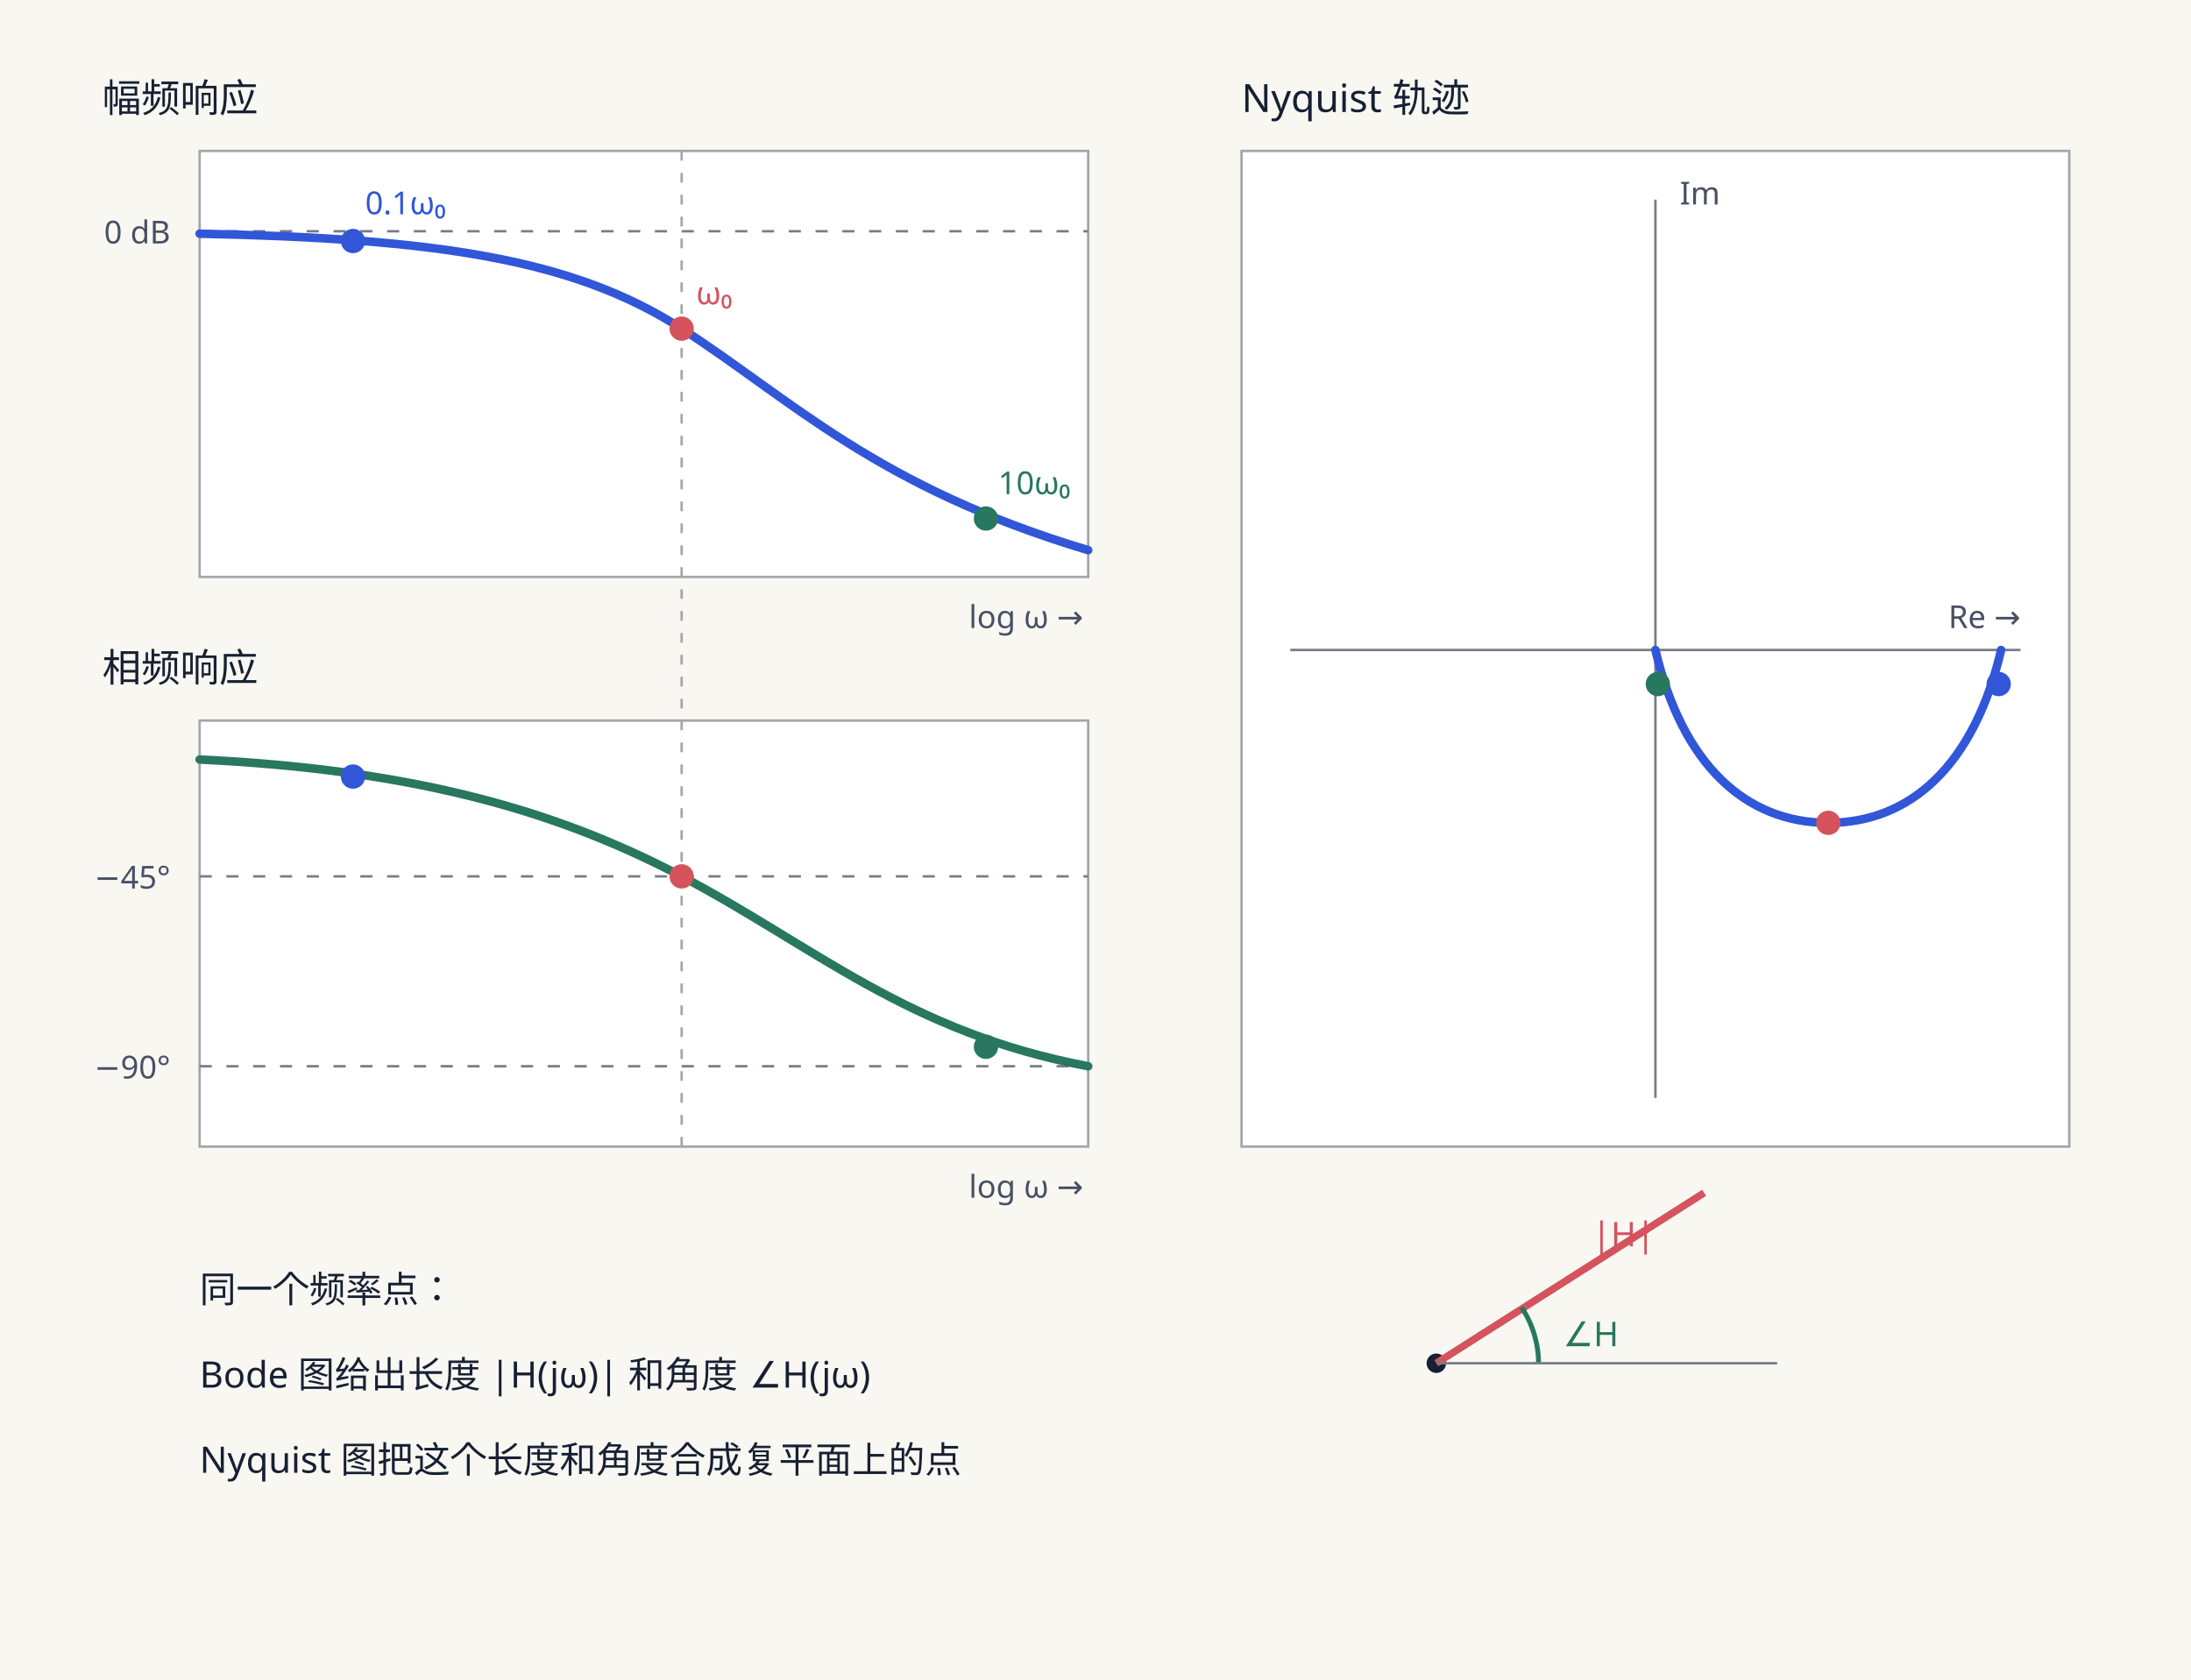
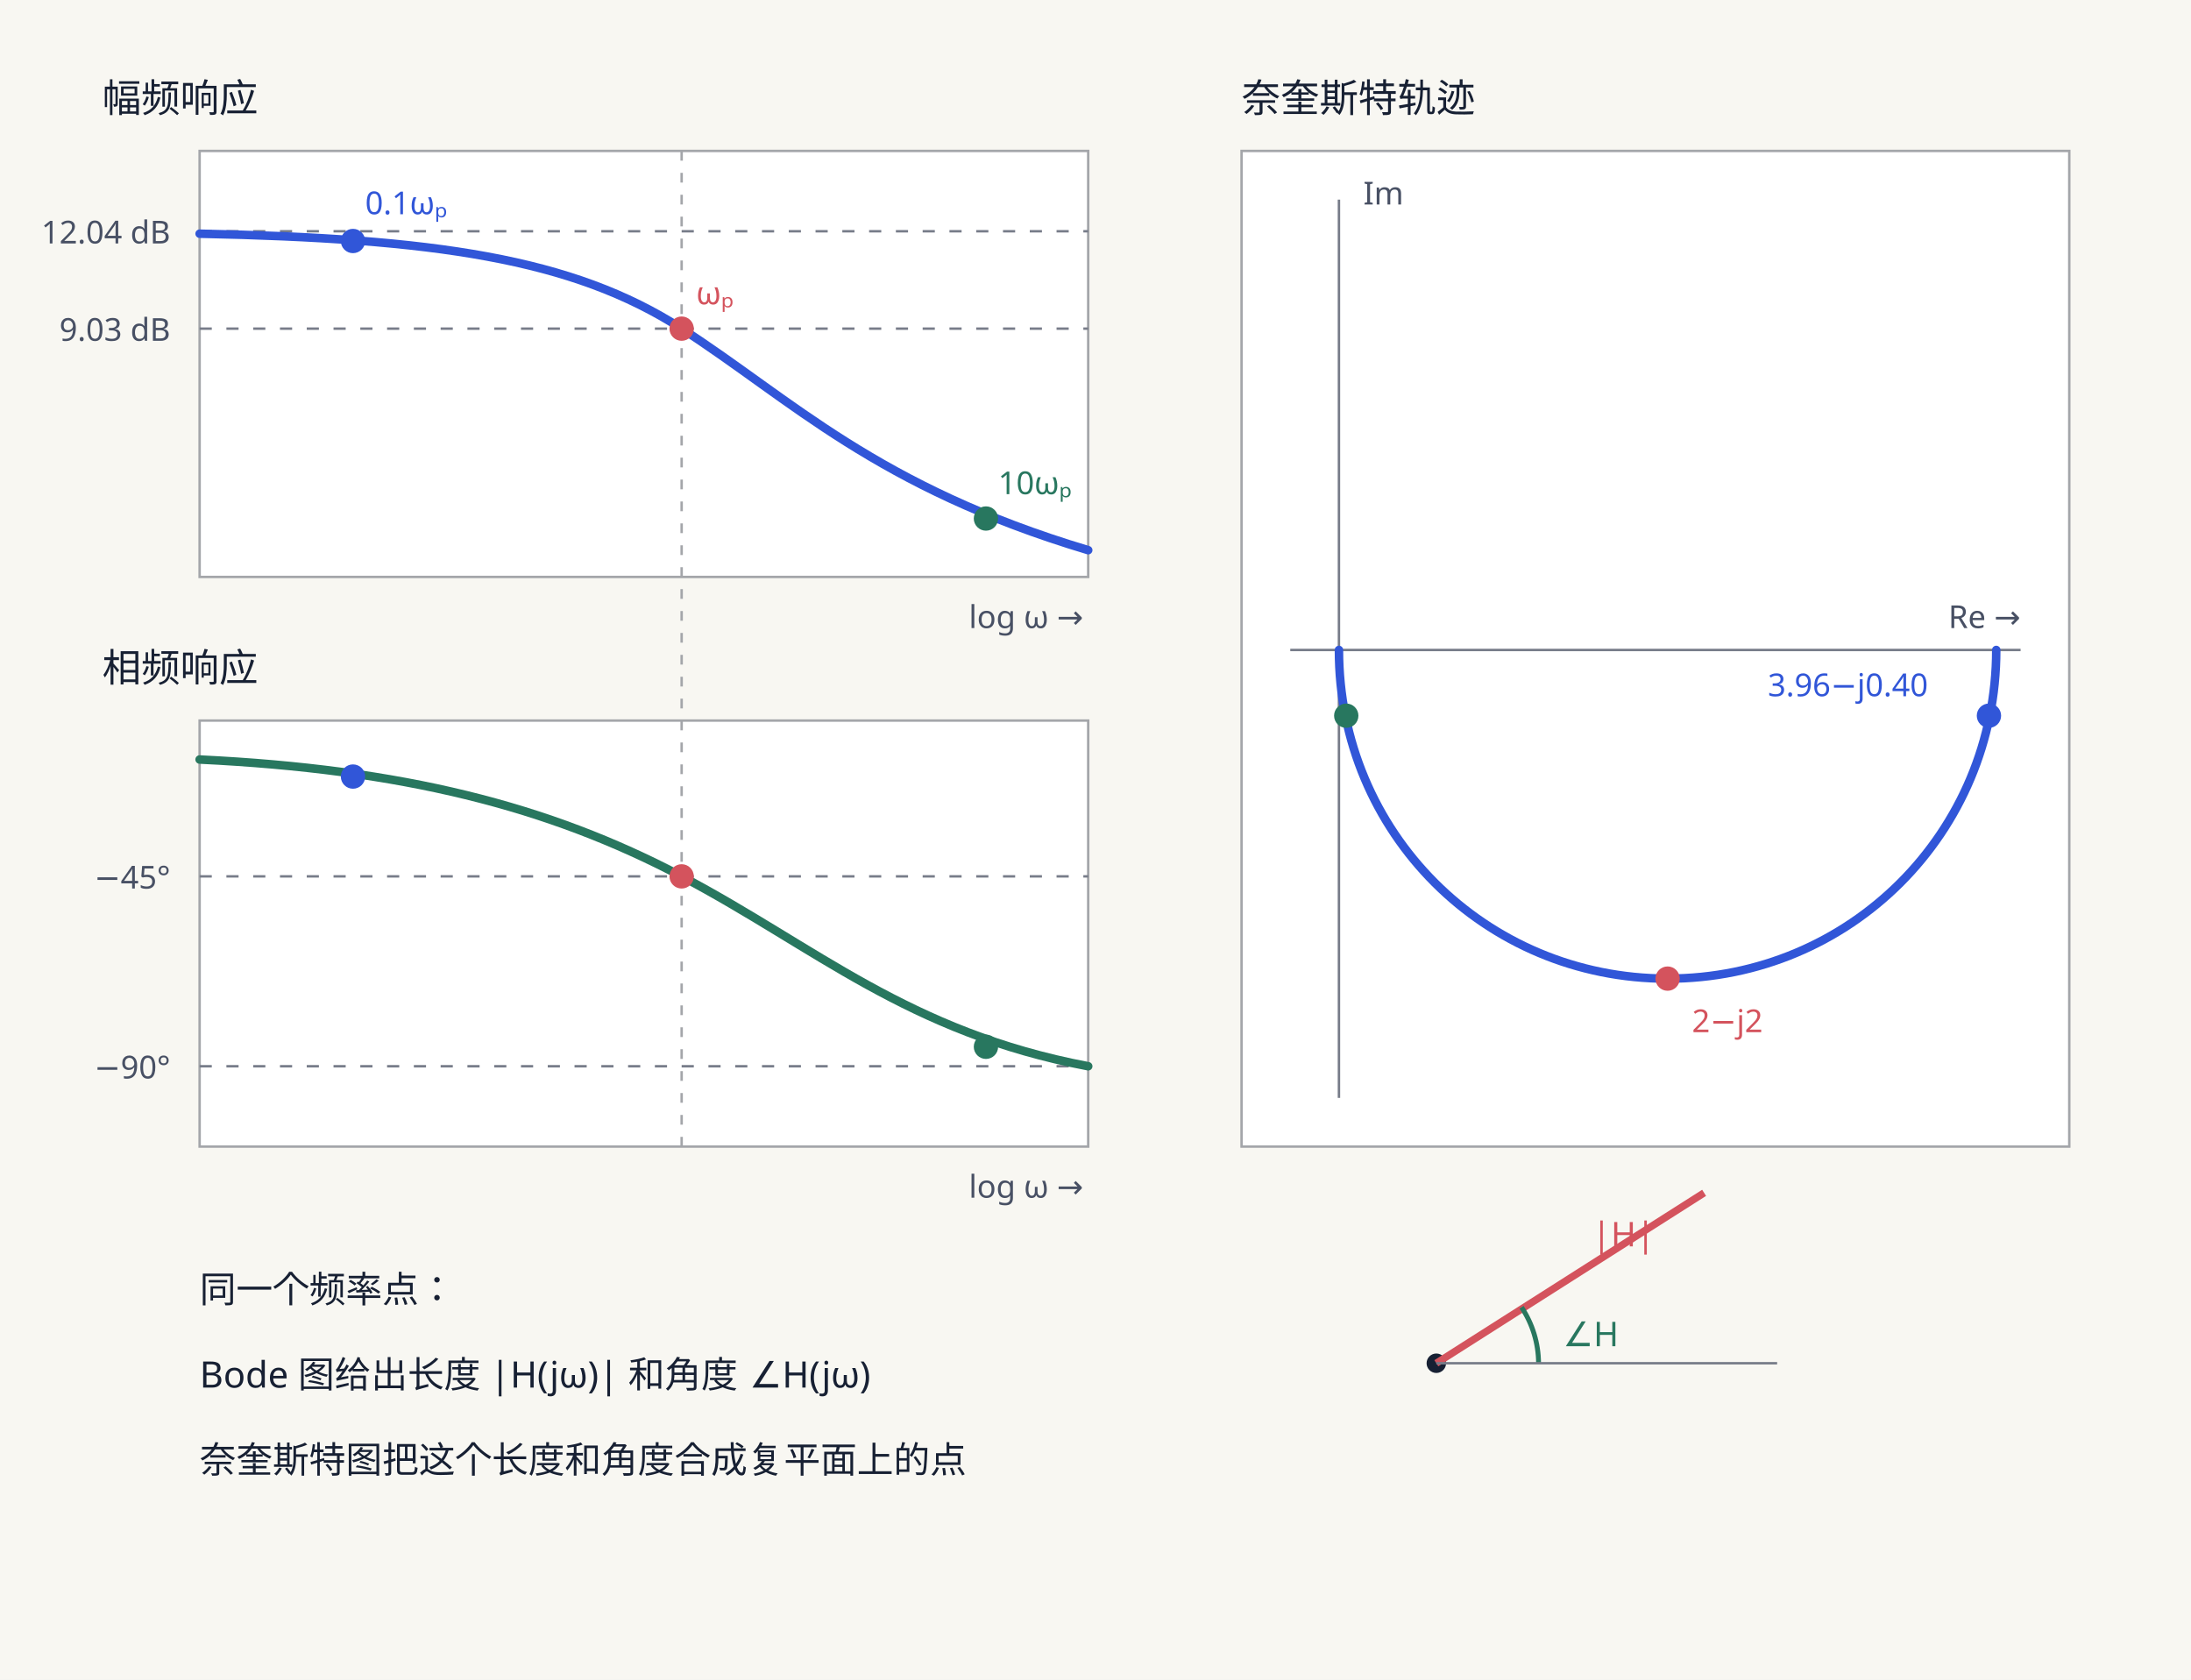
<svg xmlns="http://www.w3.org/2000/svg" viewBox="0 0 900 690" role="img" aria-labelledby="title desc">
  <rect width="900" height="690" fill="#f8f7f2" />
  <g font-family="sans-serif" fill="#172033" font-size="16">
    <text x="42" y="46">幅频响应</text>
    <text x="42" y="280">相频响应</text>
-     <text x="510" y="46">Nyquist 轨迹</text>
+     <text x="510" y="46">奈奎斯特轨迹</text>
  </g>
  <g fill="#fff" stroke="#a4a6aa">
    <rect x="82" y="62" width="365" height="175" />
    <rect x="82" y="296" width="365" height="175" />
    <rect x="510" y="62" width="340" height="409" />
  </g>
  <g stroke="#777c89" fill="none">
    <line x1="82" y1="95" x2="447" y2="95" stroke-dasharray="5 6" />
+     <line x1="82" y1="135" x2="447" y2="135" stroke-dasharray="5 6" />
    <line x1="82" y1="360" x2="447" y2="360" stroke-dasharray="5 6" />
    <line x1="82" y1="438" x2="447" y2="438" stroke-dasharray="5 6" />
-     <line x1="680" y1="82" x2="680" y2="451" />
+     <line x1="550" y1="82" x2="550" y2="451" />
    <line x1="530" y1="267" x2="830" y2="267" />
  </g>
  <g font-family="sans-serif" font-size="13" fill="#485064">
-     <text x="70" y="100" text-anchor="end">0 dB</text>
+     <text x="70" y="100" text-anchor="end">12.04 dB</text>
+     <text x="70" y="140" text-anchor="end">9.03 dB</text>
    <text x="70" y="365" text-anchor="end">−45°</text>
    <text x="70" y="443" text-anchor="end">−90°</text>
    <text x="445" y="258" text-anchor="end">log ω →</text>
    <text x="445" y="492" text-anchor="end">log ω →</text>
    <text x="830" y="258" text-anchor="end">Re →</text>
-     <text x="690" y="84">Im</text>
+     <text x="560" y="84">Im</text>
  </g>
  <g fill="none" stroke-linecap="round">
    <path d="M82 96 C178 98 235 106 280 135 S360 200 447 226" stroke="#3156d8" stroke-width="3.5" />
    <path d="M82 312 C165 316 225 331 280 360 S373 424 447 438" stroke="#28775f" stroke-width="3.5" />
-     <path d="M822 267 C811 314 785 338 751 338 C717 338 691 314 680 267" stroke="#3156d8" stroke-width="3.5" />
+     <path d="M820 267 C820 342 760 402 685 402 C610 402 550 342 550 267" stroke="#3156d8" stroke-width="3.5" />
  </g>
  <line x1="280" y1="62" x2="280" y2="471" stroke="#a4a6aa" stroke-dasharray="4 5" />
  <g font-family="sans-serif" font-size="13">
    <circle cx="145" cy="99" r="5" fill="#3156d8" />
    <circle cx="145" cy="319" r="5" fill="#3156d8" />
-     <circle cx="821" cy="281" r="5" fill="#3156d8" />
+     <circle cx="817" cy="294" r="5" fill="#3156d8" />
    <circle cx="280" cy="135" r="5" fill="#d4535d" />
    <circle cx="280" cy="360" r="5" fill="#d4535d" />
-     <circle cx="751" cy="338" r="5" fill="#d4535d" />
+     <circle cx="685" cy="402" r="5" fill="#d4535d" />
    <circle cx="405" cy="213" r="5" fill="#28775f" />
    <circle cx="405" cy="430" r="5" fill="#28775f" />
-     <circle cx="681" cy="281" r="5" fill="#28775f" />
-     <text x="150" y="88" fill="#3156d8">0.1ω₀</text>
-     <text x="286" y="125" fill="#d4535d">ω₀</text>
-     <text x="410" y="203" fill="#28775f">10ω₀</text>
+     <circle cx="553" cy="294" r="5" fill="#28775f" />
+     <text x="150" y="88" fill="#3156d8">0.1ωₚ</text>
+     <text x="286" y="125" fill="#d4535d">ωₚ</text>
+     <text x="410" y="203" fill="#28775f">10ωₚ</text>
+     <text x="792" y="286" text-anchor="end" fill="#3156d8">3.96−j0.40</text>
+     <text x="695" y="424" fill="#d4535d">2−j2</text>
  </g>
  <g font-family="sans-serif" fill="#172033" font-size="15">
    <text x="82" y="535">同一个频率点：</text>
    <text x="82" y="570">Bode 图给出长度 |H(jω)| 和角度 ∠H(jω)</text>
-     <text x="82" y="605">Nyquist 图把这个长度和角度合成复平面上的点</text>
+     <text x="82" y="605">奈奎斯特图把这个长度和角度合成复平面上的点</text>
  </g>
  <g transform="translate(590 560)">
    <circle r="4" fill="#172033" />
    <line x2="110" y2="-70" stroke="#d4535d" stroke-width="3" />
    <path d="M42 0 A42 42 0 0 0 35 -23" fill="none" stroke="#28775f" stroke-width="2" />
    <text x="52" y="-7" fill="#28775f" font-family="sans-serif" font-size="14">∠H</text>
    <text x="64" y="-48" fill="#d4535d" font-family="sans-serif" font-size="14">|H|</text>
    <line x2="140" stroke="#777c89" />
  </g>
</svg>
